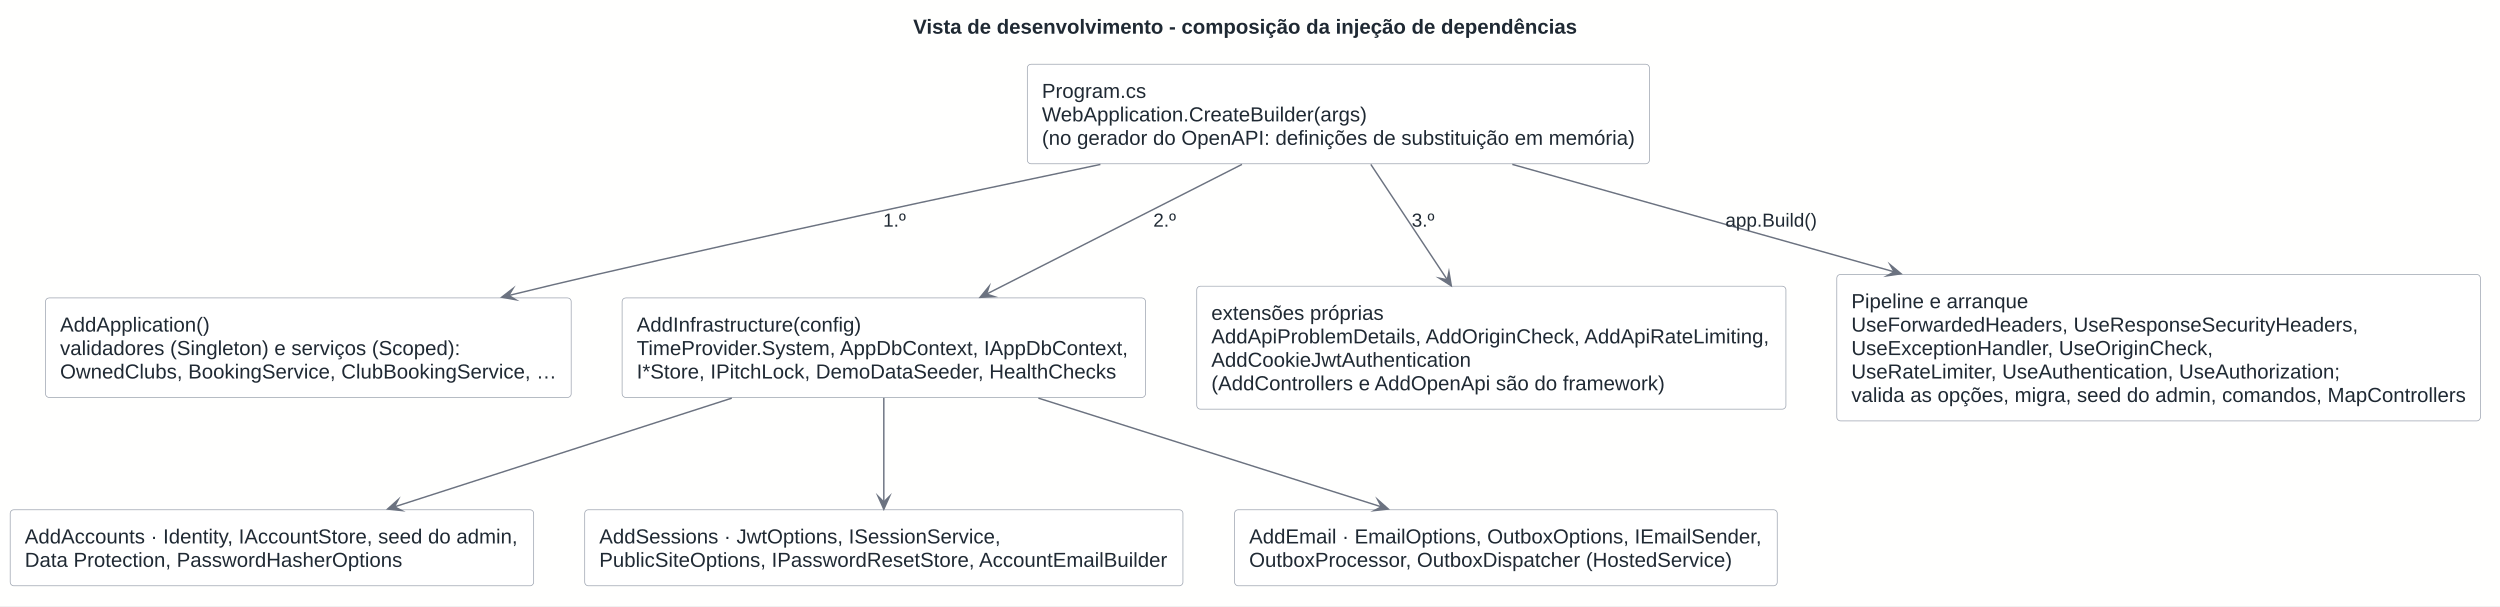
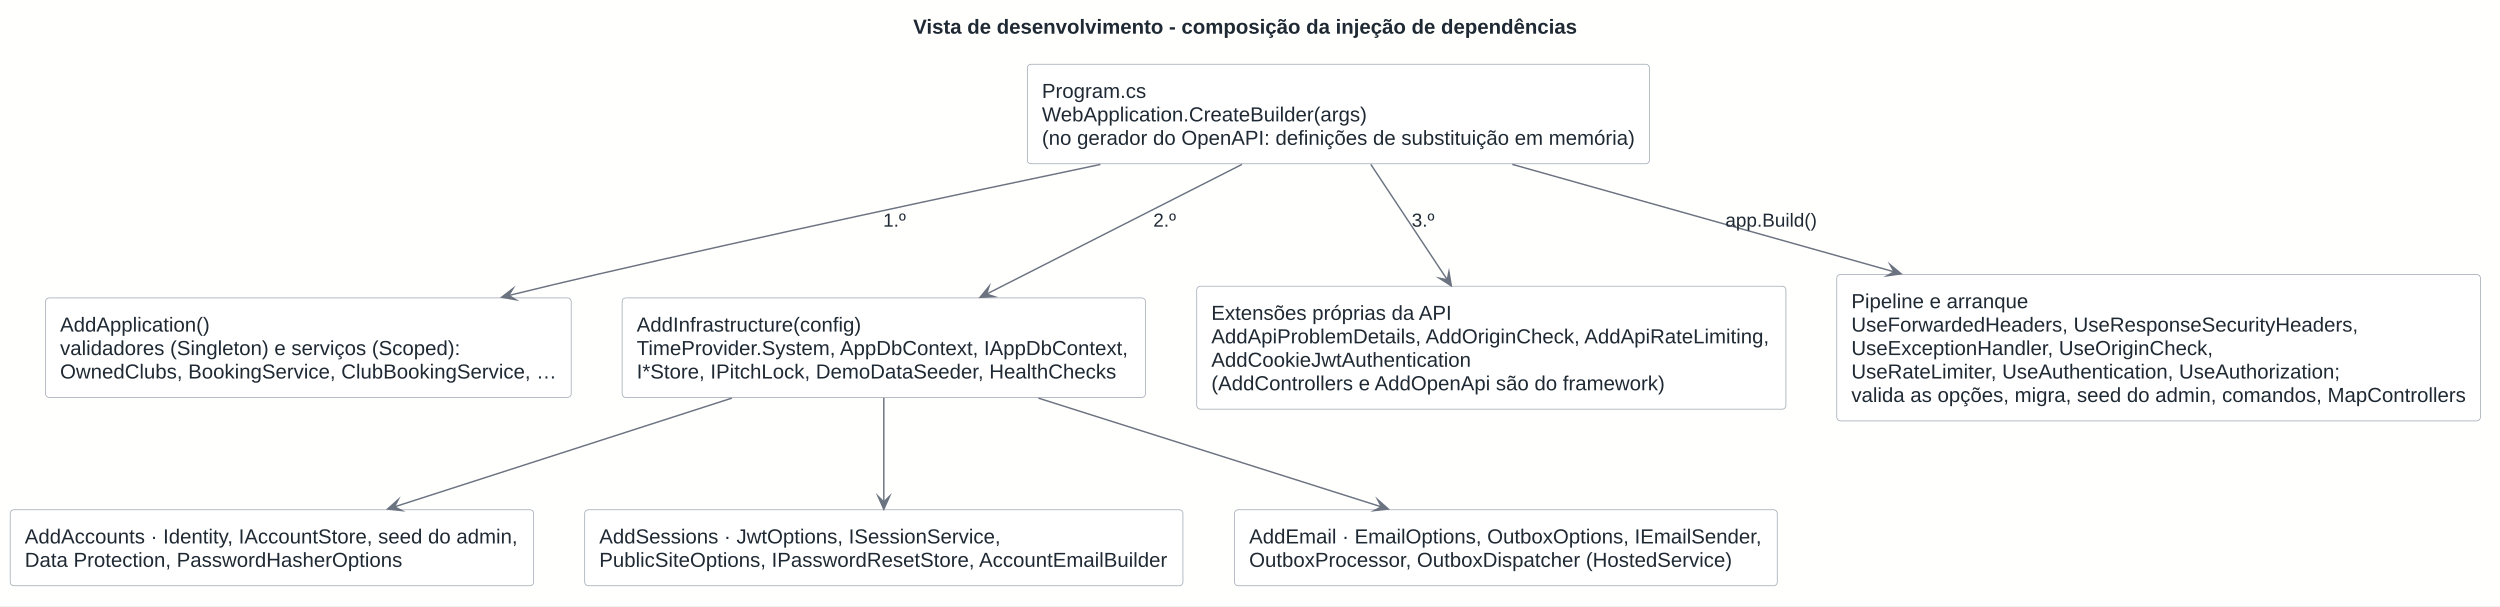
<svg xmlns="http://www.w3.org/2000/svg" version="1.1" data-diagram-type="DESCRIPTION" style="width:1716px;height:416px;background:#FFFFFE;" width="1716px" height="416px" viewBox="0 0 1716 416" zoomAndPan="magnify" preserveAspectRatio="none" contentStyleType="text/css">
  <defs />
  <g font-family="sans-serif" lengthAdjust="spacing">
    <rect x="0" y="0" width="1716" height="416" fill="#FFFFFE" style="stroke:none;" />
    <g class="title" data-source-line="7">
      <text x="626.812" y="23.132" fill="#1F2933" font-size="14" textLength="455.916" font-weight="700" font-family="Arial, Liberation Sans, Helvetica, sans-serif">Vista de desenvolvimento - composição da injeção de dependências</text>
    </g>
    <g class="entity" data-qualified-name="PROG" id="ent0001" data-source-line="11">
      <rect x="705.16" y="44.099" width="426.991" height="68.296" fill="#FFF" style="stroke:#9CA3AF;stroke-width:0.5;" rx="2.5" ry="2.5" />
      <text x="715.16" y="67.23" fill="#1F2933" font-size="14" textLength="71.572" font-family="Arial, Liberation Sans, Helvetica, sans-serif">Program.cs</text>
      <text x="715.16" y="83.329" fill="#1F2933" font-size="14" textLength="223.323" font-family="Arial, Liberation Sans, Helvetica, sans-serif">WebApplication.CreateBuilder(args)</text>
      <text x="715.16" y="99.428" fill="#1F2933" font-size="14" textLength="406.991" font-family="Arial, Liberation Sans, Helvetica, sans-serif">(no gerador do OpenAPI: definições de substituição em memória)</text>
    </g>
    <g class="entity" data-qualified-name="ADDAPP" id="ent0002" data-source-line="12">
      <rect x="31.23" y="204.499" width="360.833" height="68.296" fill="#FFF" style="stroke:#9CA3AF;stroke-width:0.5;" rx="2.5" ry="2.5" />
      <text x="41.23" y="227.63" fill="#1F2933" font-size="14" textLength="102.724" font-family="Arial, Liberation Sans, Helvetica, sans-serif">AddApplication()</text>
      <text x="41.23" y="243.729" fill="#1F2933" font-size="14" textLength="274.688" font-family="Arial, Liberation Sans, Helvetica, sans-serif">validadores (Singleton) e serviços (Scoped):</text>
      <text x="41.23" y="259.828" fill="#1F2933" font-size="14" textLength="340.833" font-family="Arial, Liberation Sans, Helvetica, sans-serif">OwnedClubs, BookingService, ClubBookingService, …</text>
    </g>
    <g class="entity" data-qualified-name="ADDINF" id="ent0003" data-source-line="13">
      <rect x="427.02" y="204.499" width="359.254" height="68.296" fill="#FFF" style="stroke:#9CA3AF;stroke-width:0.5;" rx="2.5" ry="2.5" />
      <text x="437.02" y="227.63" fill="#1F2933" font-size="14" textLength="154.068" font-family="Arial, Liberation Sans, Helvetica, sans-serif">AddInfrastructure(config)</text>
      <text x="437.02" y="243.729" fill="#1F2933" font-size="14" textLength="339.254" font-family="Arial, Liberation Sans, Helvetica, sans-serif">TimeProvider.System, AppDbContext, IAppDbContext,</text>
      <text x="437.02" y="259.828" fill="#1F2933" font-size="14" textLength="329.937" font-family="Arial, Liberation Sans, Helvetica, sans-serif">I*Store, IPitchLock, DemoDataSeeder, HealthChecks</text>
    </g>
    <g class="entity" data-qualified-name="ADDACC" id="ent0004" data-source-line="14">
      <rect x="7" y="349.889" width="359.302" height="52.197" fill="#FFF" style="stroke:#9CA3AF;stroke-width:0.5;" rx="2.5" ry="2.5" />
      <text x="17" y="373.02" fill="#1F2933" font-size="14" textLength="339.302" font-family="Arial, Liberation Sans, Helvetica, sans-serif">AddAccounts · Identity, IAccountStore, seed do admin,</text>
      <text x="17" y="389.119" fill="#1F2933" font-size="14" textLength="259.123" font-family="Arial, Liberation Sans, Helvetica, sans-serif">Data Protection, PasswordHasherOptions</text>
    </g>
    <g class="entity" data-qualified-name="ADDSES" id="ent0005" data-source-line="15">
      <rect x="401.34" y="349.889" width="410.626" height="52.197" fill="#FFF" style="stroke:#9CA3AF;stroke-width:0.5;" rx="2.5" ry="2.5" />
      <text x="411.34" y="373.02" fill="#1F2933" font-size="14" textLength="275.454" font-family="Arial, Liberation Sans, Helvetica, sans-serif">AddSessions · JwtOptions, ISessionService,</text>
      <text x="411.34" y="389.119" fill="#1F2933" font-size="14" textLength="390.626" font-family="Arial, Liberation Sans, Helvetica, sans-serif">PublicSiteOptions, IPasswordResetStore, AccountEmailBuilder</text>
    </g>
    <g class="entity" data-qualified-name="ADDMAIL" id="ent0006" data-source-line="16">
      <rect x="847.41" y="349.889" width="372.488" height="52.197" fill="#FFF" style="stroke:#9CA3AF;stroke-width:0.5;" rx="2.5" ry="2.5" />
      <text x="857.41" y="373.02" fill="#1F2933" font-size="14" textLength="352.488" font-family="Arial, Liberation Sans, Helvetica, sans-serif">AddEmail · EmailOptions, OutboxOptions, IEmailSender,</text>
      <text x="857.41" y="389.119" fill="#1F2933" font-size="14" textLength="332.247" font-family="Arial, Liberation Sans, Helvetica, sans-serif">OutboxProcessor, OutboxDispatcher (HostedService)</text>
    </g>
    <g class="entity" data-qualified-name="ADDAPI" id="ent0007" data-source-line="17">
      <rect x="821.44" y="196.449" width="404.412" height="84.395" fill="#FFF" style="stroke:#9CA3AF;stroke-width:0.5;" rx="2.5" ry="2.5" />
-       <text x="831.44" y="219.58" fill="#1F2933" font-size="14" textLength="118.289" font-family="Arial, Liberation Sans, Helvetica, sans-serif">extensões próprias</text>
+       <text x="831.44" y="219.58" fill="#1F2933" font-size="14" textLength="165.758" font-family="Arial, Liberation Sans, Helvetica, sans-serif">Extensões próprias da API</text>
      <text x="831.44" y="235.679" fill="#1F2933" font-size="14" textLength="384.412" font-family="Arial, Liberation Sans, Helvetica, sans-serif">AddApiProblemDetails, AddOriginCheck, AddApiRateLimiting,</text>
      <text x="831.44" y="251.778" fill="#1F2933" font-size="14" textLength="178.22" font-family="Arial, Liberation Sans, Helvetica, sans-serif">AddCookieJwtAuthentication</text>
      <text x="831.44" y="267.876" fill="#1F2933" font-size="14" textLength="312.04" font-family="Arial, Liberation Sans, Helvetica, sans-serif">(AddControllers e AddOpenApi são do framework)</text>
    </g>
    <g class="entity" data-qualified-name="PIPE" id="ent0008" data-source-line="18">
      <rect x="1260.77" y="188.399" width="441.771" height="100.493" fill="#FFF" style="stroke:#9CA3AF;stroke-width:0.5;" rx="2.5" ry="2.5" />
      <text x="1270.77" y="211.53" fill="#1F2933" font-size="14" textLength="121.42" font-family="Arial, Liberation Sans, Helvetica, sans-serif">Pipeline e arranque</text>
      <text x="1270.77" y="227.629" fill="#1F2933" font-size="14" textLength="347.826" font-family="Arial, Liberation Sans, Helvetica, sans-serif">UseForwardedHeaders, UseResponseSecurityHeaders,</text>
      <text x="1270.77" y="243.728" fill="#1F2933" font-size="14" textLength="248.999" font-family="Arial, Liberation Sans, Helvetica, sans-serif">UseExceptionHandler, UseOriginCheck,</text>
      <text x="1270.77" y="259.826" fill="#1F2933" font-size="14" textLength="336.164" font-family="Arial, Liberation Sans, Helvetica, sans-serif">UseRateLimiter, UseAuthentication, UseAuthorization;</text>
      <text x="1270.77" y="275.925" fill="#1F2933" font-size="14" textLength="421.771" font-family="Arial, Liberation Sans, Helvetica, sans-serif">valida as opções, migra, seed do admin, comandos, MapControllers</text>
    </g>
    <g class="link" data-entity-1="ent0001" data-entity-2="ent0002" id="lnk9" data-source-line="20" data-link-type="dependency">
      <path d="M755.31,112.869 C655.33,133.789 524.88,161.719 409.65,188.399 C388.51,193.289 371.016,197.469 349.226,202.809" style="stroke:#6B7280;stroke-width:1;" fill="none" id="PROG-to-ADDAPP" />
      <polygon points="344.37,203.999,354.063,205.741,349.226,202.809,352.159,197.971,344.37,203.999" fill="#6B7280" style="stroke:#6B7280;stroke-width:1;stroke-linejoin:miter;stroke-miterlimit:10;" />
      <text x="606.17" y="155.592" fill="#1F2933" font-size="13" textLength="15.59" font-family="Arial, Liberation Sans, Helvetica, sans-serif">1.º</text>
    </g>
    <g class="link" data-entity-1="ent0001" data-entity-2="ent0003" id="lnk10" data-source-line="21" data-link-type="dependency">
      <path d="M852.48,112.839 C799.54,139.719 730.099,174.976 677.179,201.836" style="stroke:#6B7280;stroke-width:1;" fill="none" id="PROG-to-ADDINF" />
      <polygon points="672.72,204.099,682.556,203.592,677.179,201.836,678.935,196.458,672.72,204.099" fill="#6B7280" style="stroke:#6B7280;stroke-width:1;stroke-linejoin:miter;stroke-miterlimit:10;" />
      <text x="791.6" y="155.592" fill="#1F2933" font-size="13" textLength="15.59" font-family="Arial, Liberation Sans, Helvetica, sans-serif">2.º</text>
    </g>
    <g class="link" data-entity-1="ent0003" data-entity-2="ent0004" id="lnk11" data-source-line="22" data-link-type="dependency">
      <path d="M502.29,273.279 C429.16,296.839 337.689,326.315 270.789,347.875" style="stroke:#6B7280;stroke-width:1;" fill="none" id="ADDINF-to-ADDACC" />
      <polygon points="266.03,349.409,275.823,350.455,270.789,347.875,273.369,342.841,266.03,349.409" fill="#6B7280" style="stroke:#6B7280;stroke-width:1;stroke-linejoin:miter;stroke-miterlimit:10;" />
    </g>
    <g class="link" data-entity-1="ent0003" data-entity-2="ent0005" id="lnk12" data-source-line="23" data-link-type="dependency">
      <path d="M606.65,273.099 C606.65,296.739 606.65,322.939 606.65,344.559" style="stroke:#6B7280;stroke-width:1;" fill="none" id="ADDINF-to-ADDSES" />
      <polygon points="606.65,349.559,610.65,340.559,606.65,344.559,602.65,340.559,606.65,349.559" fill="#6B7280" style="stroke:#6B7280;stroke-width:1;stroke-linejoin:miter;stroke-miterlimit:10;" />
    </g>
    <g class="link" data-entity-1="ent0003" data-entity-2="ent0006" id="lnk13" data-source-line="24" data-link-type="dependency">
      <path d="M712.75,273.279 C787.1,296.839 880.174,326.338 948.184,347.898" style="stroke:#6B7280;stroke-width:1;" fill="none" id="ADDINF-to-ADDMAIL" />
      <polygon points="952.95,349.409,945.58,342.876,948.184,347.898,943.162,350.502,952.95,349.409" fill="#6B7280" style="stroke:#6B7280;stroke-width:1;stroke-linejoin:miter;stroke-miterlimit:10;" />
    </g>
    <g class="link" data-entity-1="ent0001" data-entity-2="ent0007" id="lnk14" data-source-line="25" data-link-type="dependency">
      <path d="M940.92,112.839 C957.05,137.179 976.198,166.061 993.418,192.041" style="stroke:#6B7280;stroke-width:1;" fill="none" id="PROG-to-ADDAPI" />
      <polygon points="996.18,196.209,994.542,186.497,993.418,192.041,987.874,190.917,996.18,196.209" fill="#6B7280" style="stroke:#6B7280;stroke-width:1;stroke-linejoin:miter;stroke-miterlimit:10;" />
      <text x="969" y="155.592" fill="#1F2933" font-size="13" textLength="15.59" font-family="Arial, Liberation Sans, Helvetica, sans-serif">3.º</text>
    </g>
    <g class="link" data-entity-1="ent0001" data-entity-2="ent0008" id="lnk15" data-source-line="26" data-link-type="dependency">
      <path d="M1038.05,112.839 C1115.6,134.659 1213.227,162.124 1300.127,186.574" style="stroke:#6B7280;stroke-width:1;" fill="none" id="PROG-to-PIPE" />
      <polygon points="1304.94,187.929,1297.36,181.641,1300.127,186.574,1295.193,189.342,1304.94,187.929" fill="#6B7280" style="stroke:#6B7280;stroke-width:1;stroke-linejoin:miter;stroke-miterlimit:10;" />
      <text x="1184.27" y="155.592" fill="#1F2933" font-size="13" textLength="62.867" font-family="Arial, Liberation Sans, Helvetica, sans-serif">app.Build()</text>
    </g>
  </g>
</svg>
